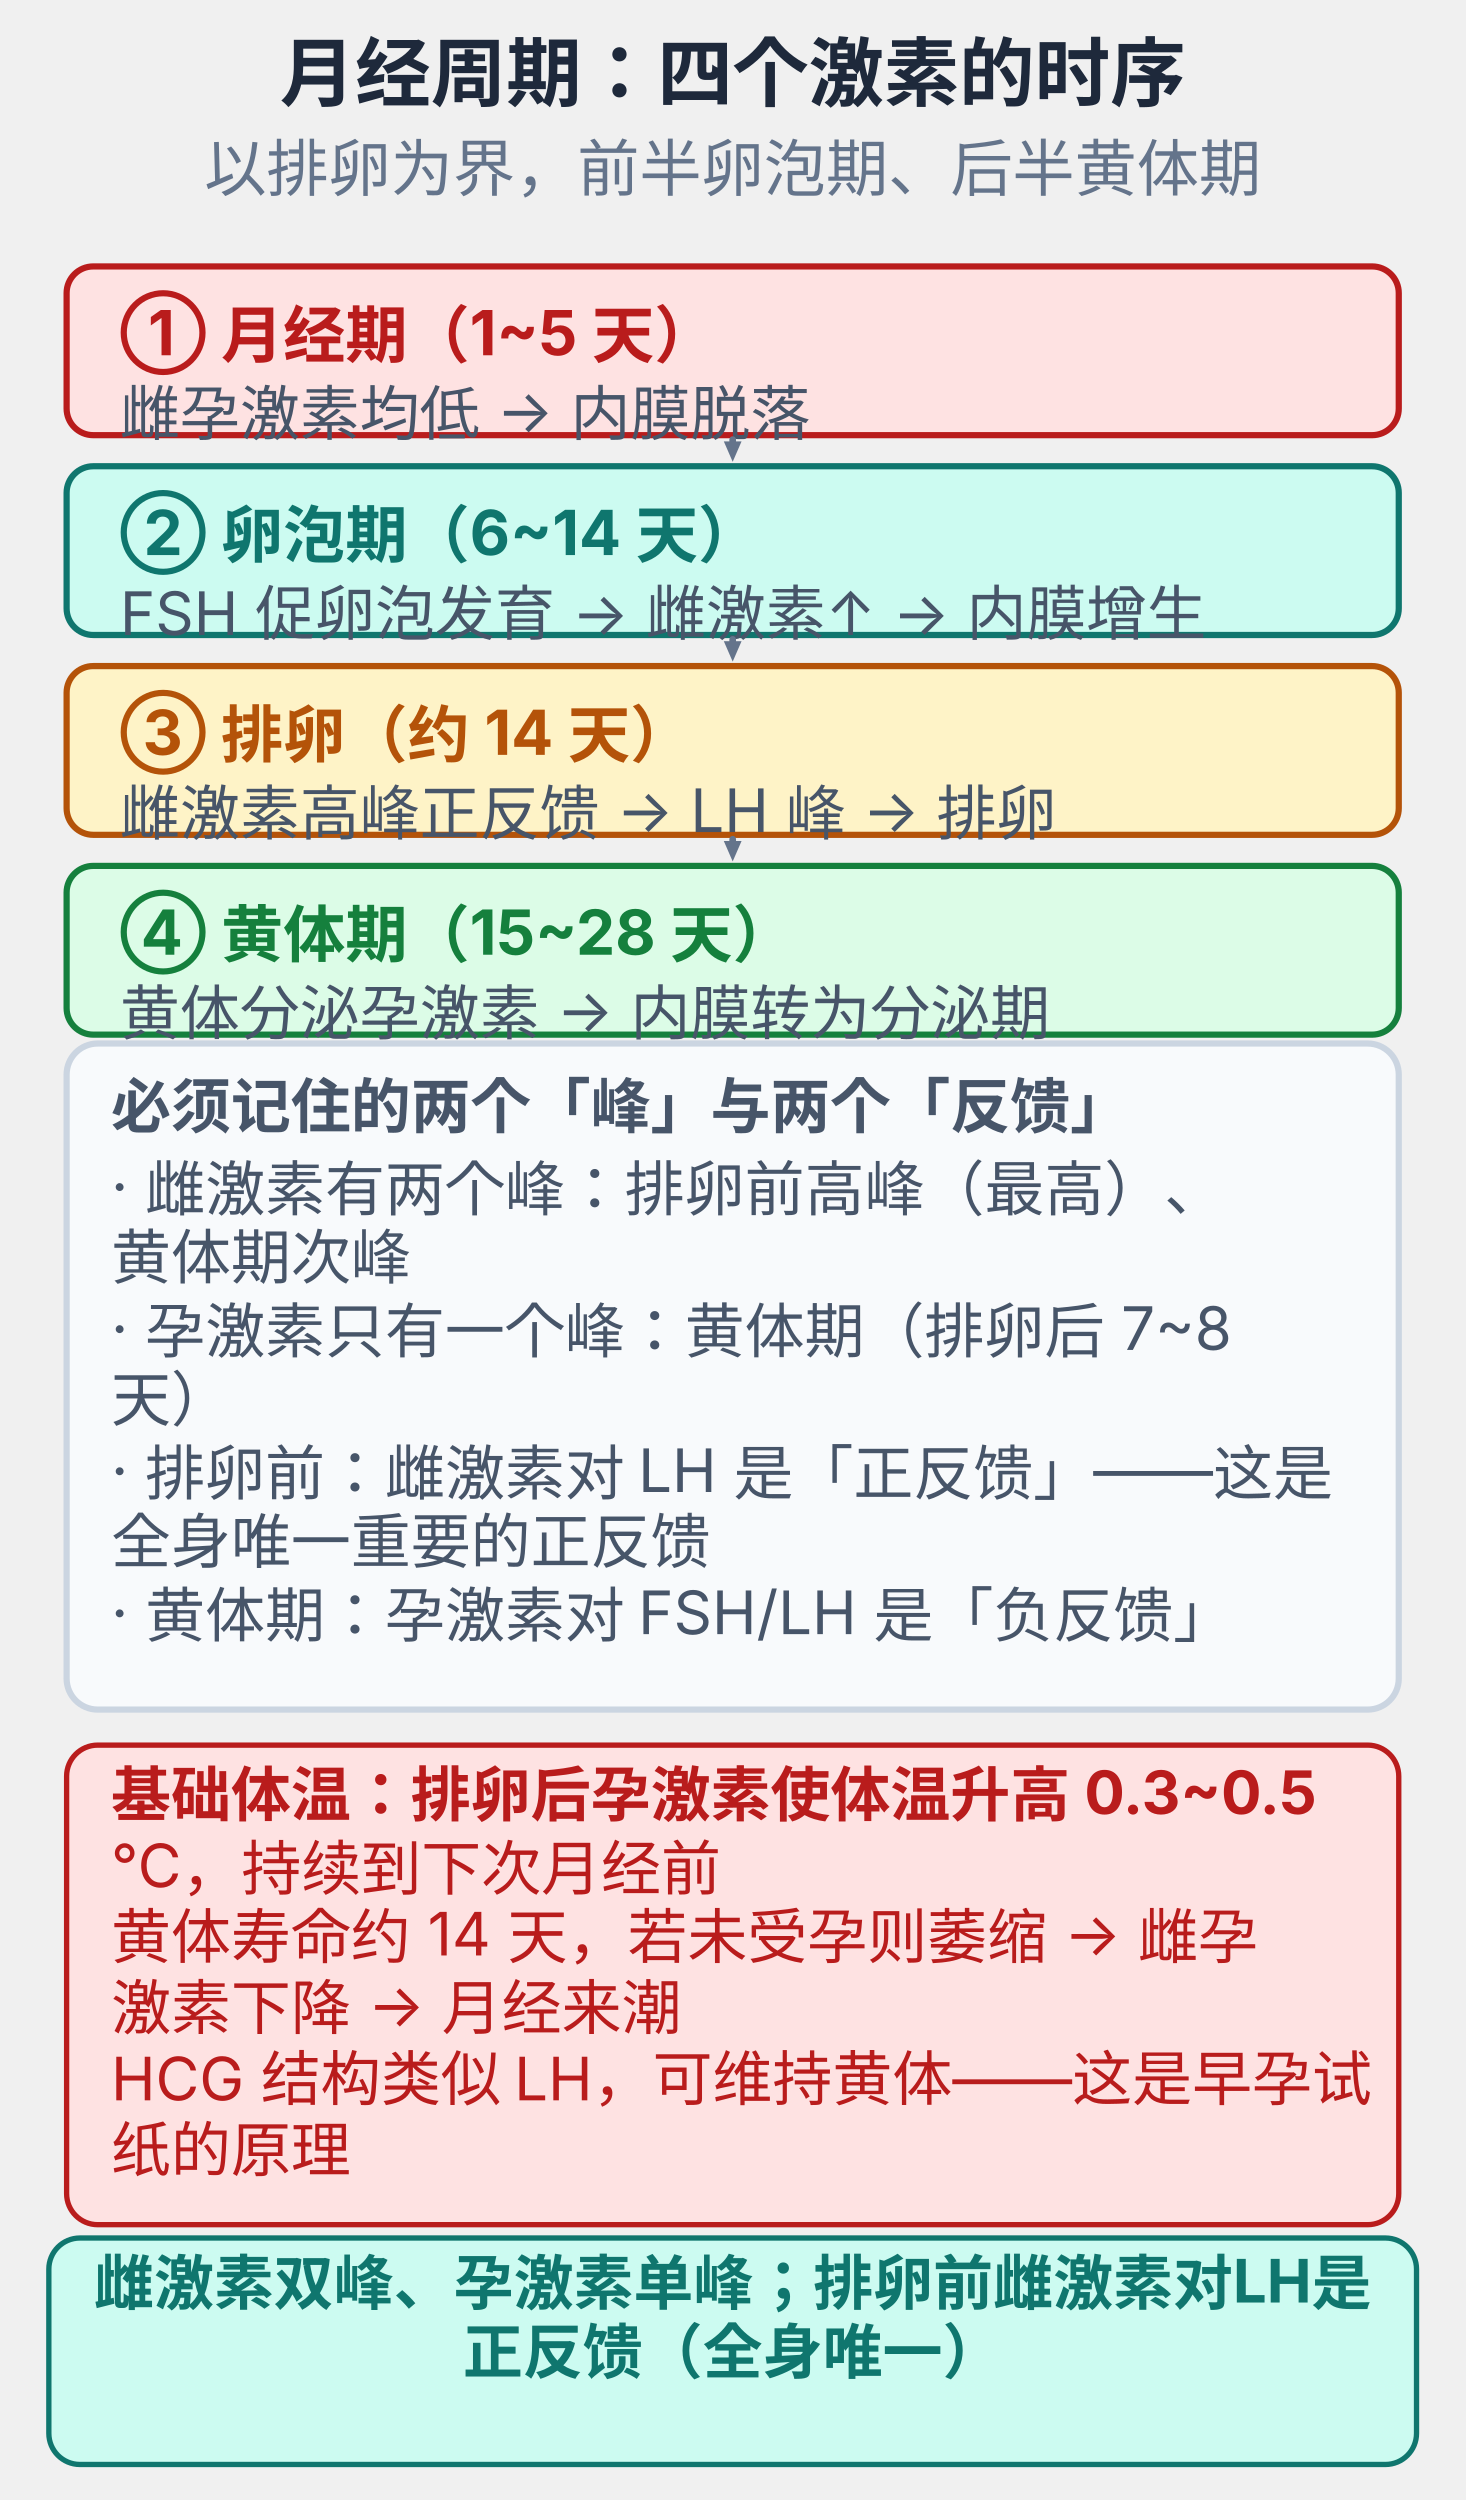
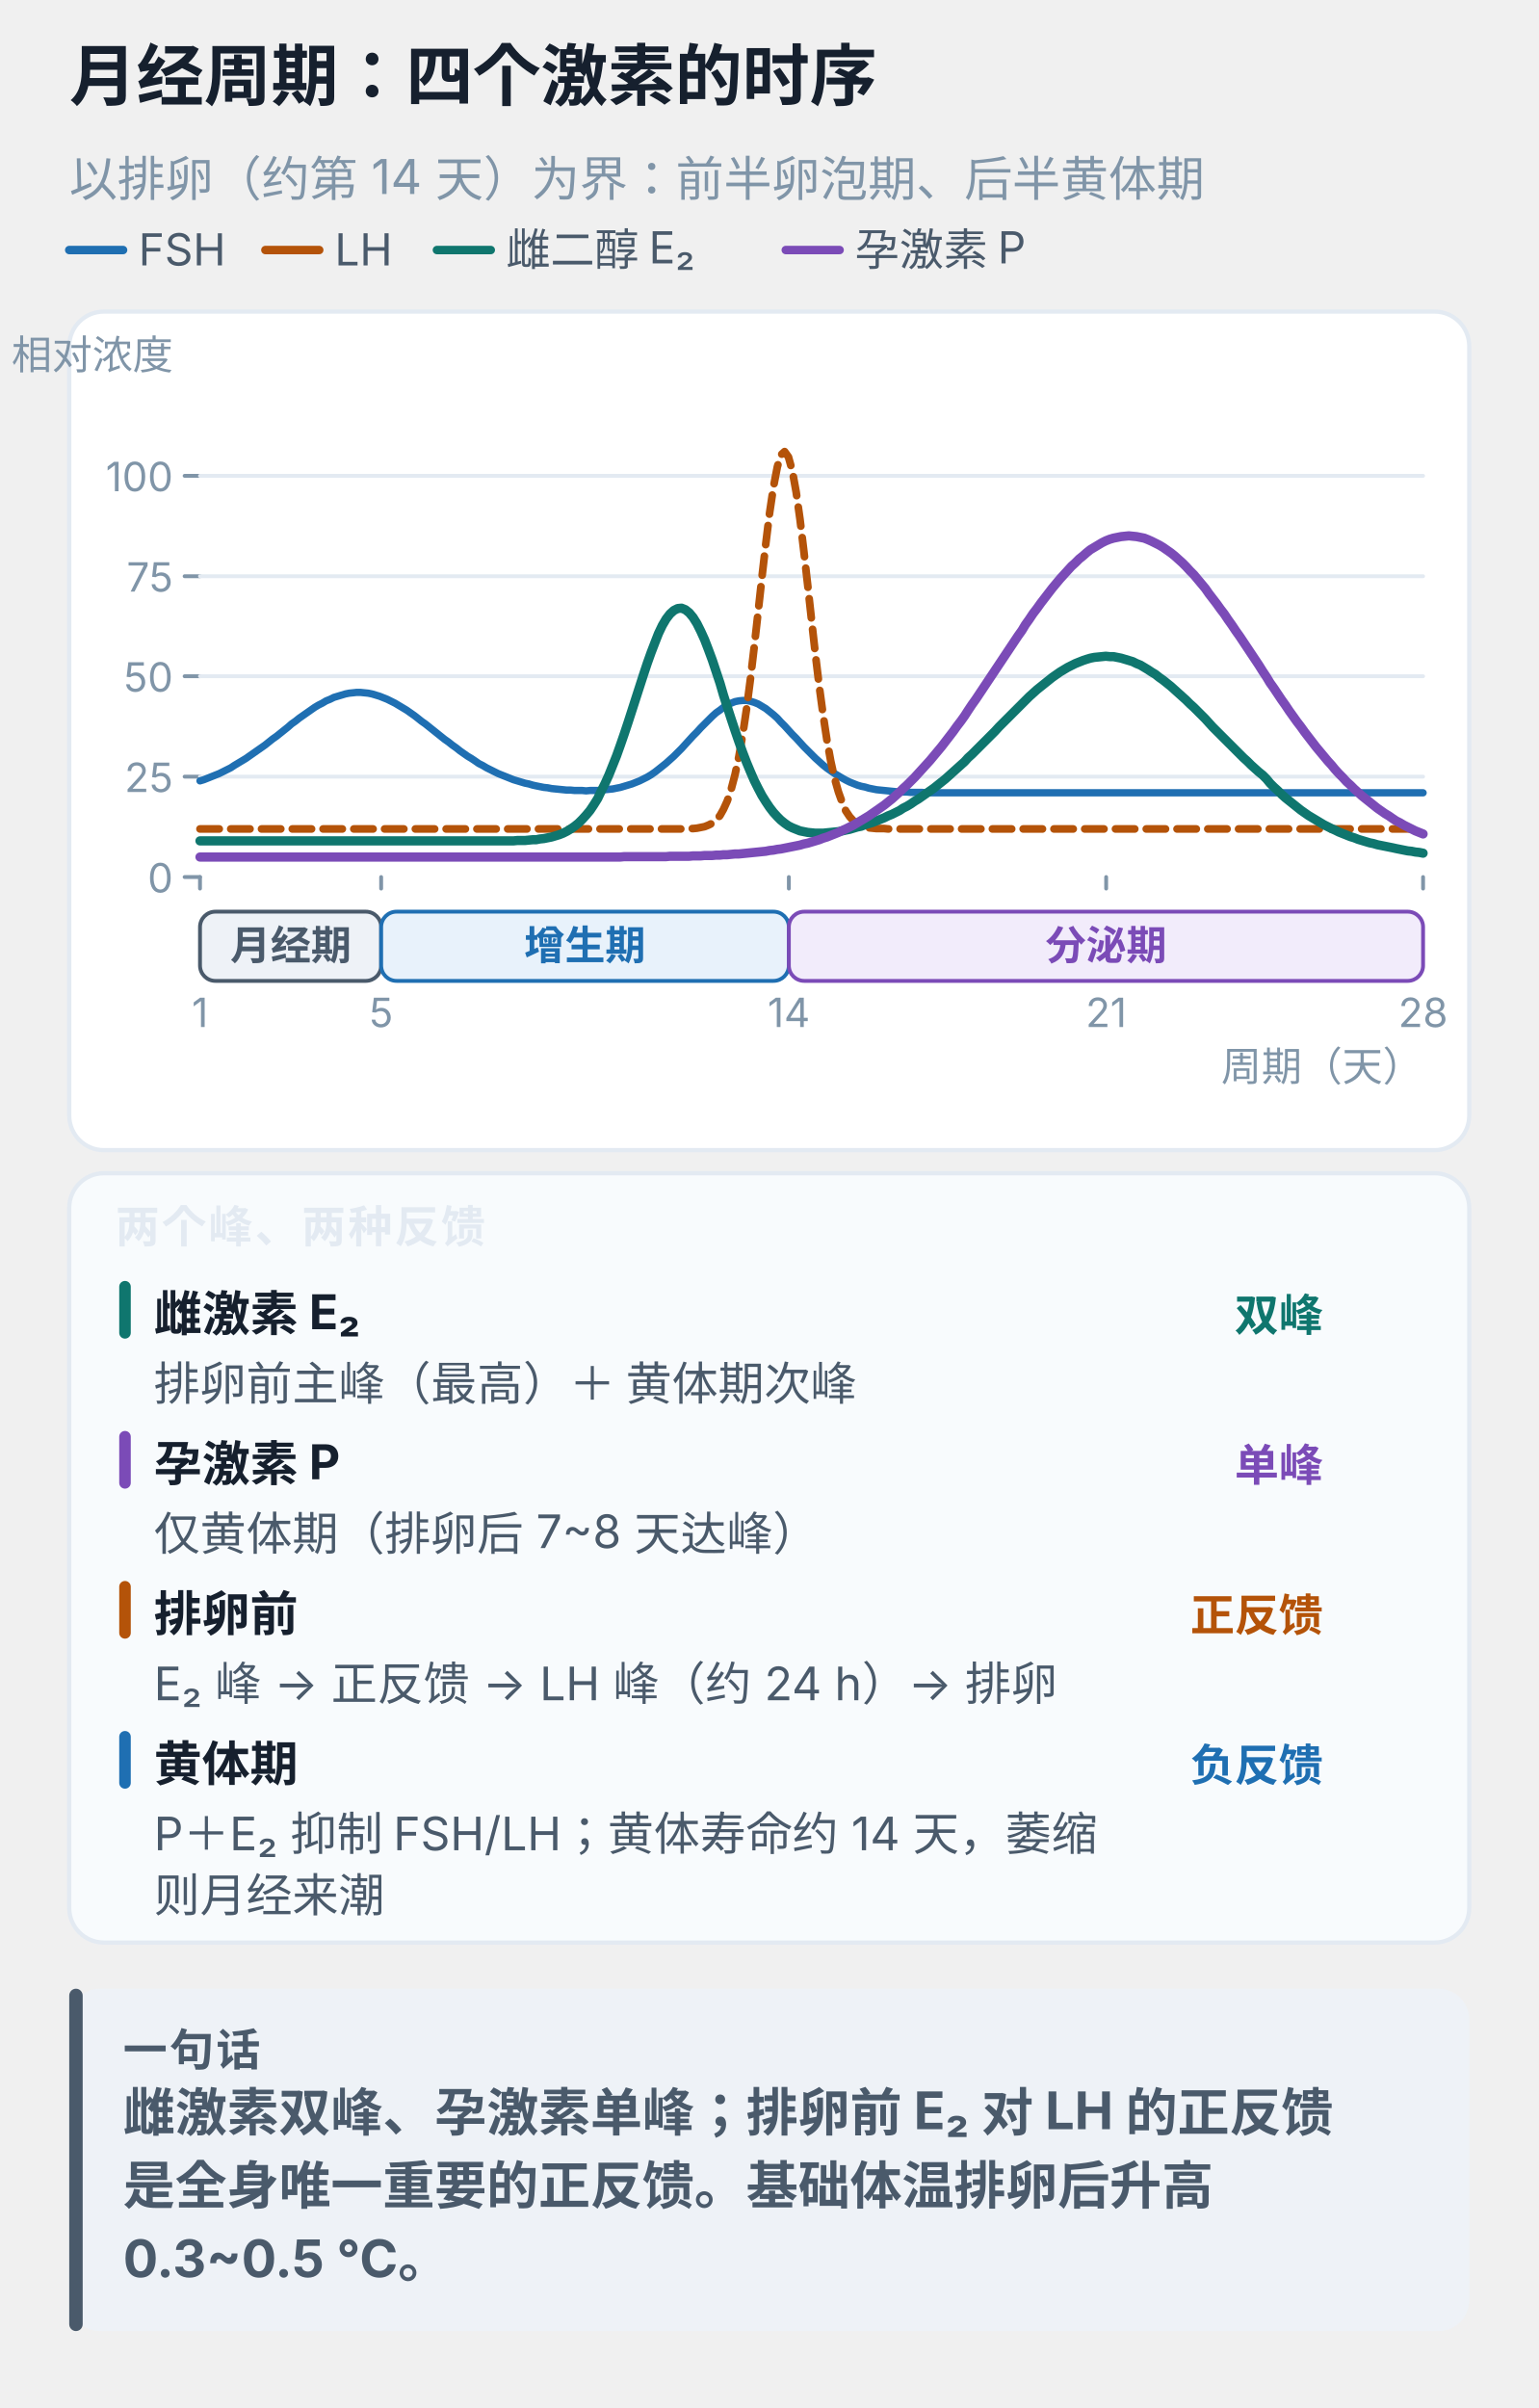
- <svg xmlns="http://www.w3.org/2000/svg" viewBox="0 0 330 563" width="100%" style="max-width:330px;display:block;margin:0 auto;background:#ffffff;border-radius:10px" role="img">
-   <text x="165.0" y="22.6" text-anchor="middle" font-size="17" font-weight="700" fill="#1e293b" font-family="-apple-system,'PingFang SC','Microsoft YaHei',sans-serif">月经周期：四个激素的时序</text>
-   <text x="165.0" y="43.0" text-anchor="middle" font-size="14" font-weight="400" fill="#64748b" font-family="-apple-system,'PingFang SC','Microsoft YaHei',sans-serif">以排卵为界，前半卵泡期、后半黄体期</text>
-   <rect x="15.0" y="60.0" width="300.0" height="38.0" rx="6" fill="#fee2e2" stroke="#b91c1c" stroke-width="1.4" />
-   <text x="27.0" y="80.0" text-anchor="start" font-size="14" font-weight="700" fill="#b91c1c" font-family="-apple-system,'PingFang SC','Microsoft YaHei',sans-serif">① 月经期（1~5 天）</text>
-   <text x="27.0" y="98.0" text-anchor="start" font-size="13.5" font-weight="400" fill="#475569" font-family="-apple-system,'PingFang SC','Microsoft YaHei',sans-serif">雌孕激素均低 → 内膜脱落</text>
-   <line x1="165.0" y1="99.0" x2="165.0" y2="99.5" stroke="#64748b" stroke-width="1.5" stroke-linecap="round" />
-   <polygon points="165.0,104.0 163.0,99.4 167.0,99.4" fill="#64748b" />
-   <rect x="15.0" y="105.0" width="300.0" height="38.0" rx="6" fill="#ccfbf1" stroke="#0f766e" stroke-width="1.4" />
-   <text x="27.0" y="125.0" text-anchor="start" font-size="14" font-weight="700" fill="#0f766e" font-family="-apple-system,'PingFang SC','Microsoft YaHei',sans-serif">② 卵泡期（6~14 天）</text>
-   <text x="27.0" y="143.0" text-anchor="start" font-size="13.5" font-weight="400" fill="#475569" font-family="-apple-system,'PingFang SC','Microsoft YaHei',sans-serif">FSH 促卵泡发育 → 雌激素↑ → 内膜增生</text>
-   <line x1="165.0" y1="144.0" x2="165.0" y2="144.5" stroke="#64748b" stroke-width="1.5" stroke-linecap="round" />
-   <polygon points="165.0,149.0 163.0,144.4 167.0,144.4" fill="#64748b" />
-   <rect x="15.0" y="150.0" width="300.0" height="38.0" rx="6" fill="#fef3c7" stroke="#b45309" stroke-width="1.4" />
-   <text x="27.0" y="170.0" text-anchor="start" font-size="14" font-weight="700" fill="#b45309" font-family="-apple-system,'PingFang SC','Microsoft YaHei',sans-serif">③ 排卵（约 14 天）</text>
-   <text x="27.0" y="188.0" text-anchor="start" font-size="13.5" font-weight="400" fill="#475569" font-family="-apple-system,'PingFang SC','Microsoft YaHei',sans-serif">雌激素高峰正反馈 → LH 峰 → 排卵</text>
-   <line x1="165.0" y1="189.0" x2="165.0" y2="189.5" stroke="#64748b" stroke-width="1.5" stroke-linecap="round" />
-   <polygon points="165.0,194.0 163.0,189.4 167.0,189.4" fill="#64748b" />
-   <rect x="15.0" y="195.0" width="300.0" height="38.0" rx="6" fill="#dcfce7" stroke="#15803d" stroke-width="1.4" />
-   <text x="27.0" y="215.0" text-anchor="start" font-size="14" font-weight="700" fill="#15803d" font-family="-apple-system,'PingFang SC','Microsoft YaHei',sans-serif">④ 黄体期（15~28 天）</text>
-   <text x="27.0" y="233.0" text-anchor="start" font-size="13.5" font-weight="400" fill="#475569" font-family="-apple-system,'PingFang SC','Microsoft YaHei',sans-serif">黄体分泌孕激素 → 内膜转为分泌期</text>
-   <rect x="15.0" y="235.0" width="300.0" height="150.0" rx="7" fill="#f8fafc" stroke="#cbd5e1" stroke-width="1.4" />
-   <text x="25.0" y="254.0" text-anchor="start" font-size="13.5" font-weight="700" fill="#475569" font-family="-apple-system,'PingFang SC','Microsoft YaHei',sans-serif">必须记住的两个「峰」与两个「反馈」</text>
-   <text x="25.0" y="272.0" text-anchor="start" font-size="13.5" font-weight="400" fill="#475569" font-family="-apple-system,'PingFang SC','Microsoft YaHei',sans-serif">· 雌激素有两个峰：排卵前高峰（最高）、</text>
-   <text x="25.0" y="288.0" text-anchor="start" font-size="13.5" font-weight="400" fill="#475569" font-family="-apple-system,'PingFang SC','Microsoft YaHei',sans-serif">黄体期次峰</text>
-   <text x="25.0" y="304.0" text-anchor="start" font-size="13.5" font-weight="400" fill="#475569" font-family="-apple-system,'PingFang SC','Microsoft YaHei',sans-serif">· 孕激素只有一个峰：黄体期（排卵后 7~8 </text>
-   <text x="25.0" y="320.0" text-anchor="start" font-size="13.5" font-weight="400" fill="#475569" font-family="-apple-system,'PingFang SC','Microsoft YaHei',sans-serif">天）</text>
-   <text x="25.0" y="336.0" text-anchor="start" font-size="13.5" font-weight="400" fill="#475569" font-family="-apple-system,'PingFang SC','Microsoft YaHei',sans-serif">· 排卵前：雌激素对 LH 是「正反馈」——这是</text>
-   <text x="25.0" y="352.0" text-anchor="start" font-size="13.5" font-weight="400" fill="#475569" font-family="-apple-system,'PingFang SC','Microsoft YaHei',sans-serif">全身唯一重要的正反馈</text>
-   <text x="25.0" y="368.0" text-anchor="start" font-size="13.5" font-weight="400" fill="#475569" font-family="-apple-system,'PingFang SC','Microsoft YaHei',sans-serif">· 黄体期：孕激素对 FSH/LH 是「负反馈」</text>
-   <rect x="15.0" y="393.0" width="300.0" height="108.0" rx="7" fill="#fee2e2" stroke="#b91c1c" stroke-width="1.2" />
-   <text x="25.0" y="409.0" text-anchor="start" font-size="13.5" font-weight="700" fill="#b91c1c" font-family="-apple-system,'PingFang SC','Microsoft YaHei',sans-serif">基础体温：排卵后孕激素使体温升高 0.3~0.5</text>
-   <text x="25.0" y="425.0" text-anchor="start" font-size="13.5" font-weight="400" fill="#b91c1c" font-family="-apple-system,'PingFang SC','Microsoft YaHei',sans-serif">℃，持续到下次月经前</text>
-   <text x="25.0" y="441.0" text-anchor="start" font-size="13.5" font-weight="400" fill="#b91c1c" font-family="-apple-system,'PingFang SC','Microsoft YaHei',sans-serif">黄体寿命约 14 天，若未受孕则萎缩 → 雌孕</text>
-   <text x="25.0" y="457.0" text-anchor="start" font-size="13.5" font-weight="400" fill="#b91c1c" font-family="-apple-system,'PingFang SC','Microsoft YaHei',sans-serif">激素下降 → 月经来潮</text>
-   <text x="25.0" y="473.0" text-anchor="start" font-size="13.5" font-weight="400" fill="#b91c1c" font-family="-apple-system,'PingFang SC','Microsoft YaHei',sans-serif">HCG 结构类似 LH，可维持黄体——这是早孕试</text>
-   <text x="25.0" y="489.0" text-anchor="start" font-size="13.5" font-weight="400" fill="#b91c1c" font-family="-apple-system,'PingFang SC','Microsoft YaHei',sans-serif">纸的原理</text>
-   <rect x="11.0" y="504.0" width="308.0" height="51.0" rx="7" fill="#ccfbf1" stroke="#0f766e" stroke-width="1.2" />
-   <text x="165.0" y="519.0" text-anchor="middle" font-size="13.5" font-weight="700" fill="#0f766e" font-family="-apple-system,'PingFang SC','Microsoft YaHei',sans-serif">雌激素双峰、孕激素单峰；排卵前雌激素对LH是</text>
-   <text x="165.0" y="534.5" text-anchor="middle" font-size="13.5" font-weight="700" fill="#0f766e" font-family="-apple-system,'PingFang SC','Microsoft YaHei',sans-serif">正反馈（全身唯一）</text>
+ <svg xmlns="http://www.w3.org/2000/svg" viewBox="0 0 400 626" width="100%" style="max-width:400px;display:block;margin:0 auto;background:#ffffff;border-radius:12px" role="img" aria-label="月经周期：四个激素的时序">
+   <text x="18.0" y="26.0" font-size="17.5" font-weight="700" fill="#16202e" font-family="-apple-system,BlinkMacSystemFont,'PingFang SC','Microsoft YaHei',sans-serif">月经周期：四个激素的时序</text>
+   <text x="18.0" y="51.0" font-size="12.5" font-weight="400" fill="#8095a8" font-family="-apple-system,BlinkMacSystemFont,'PingFang SC','Microsoft YaHei',sans-serif">以排卵（约第 14 天）为界：前半卵泡期、后半黄体期</text>
+   <line x1="18.0" y1="65.0" x2="32.0" y2="65.0" stroke="#1f6fb2" stroke-width="2.2" stroke-linecap="round" />
+   <text x="36.0" y="69.0" font-size="11.5" font-weight="400" fill="#4a5a6b" font-family="-apple-system,BlinkMacSystemFont,'PingFang SC','Microsoft YaHei',sans-serif">FSH</text>
+   <line x1="69.0" y1="65.0" x2="83.0" y2="65.0" stroke="#b45309" stroke-width="2.2" stroke-linecap="round" />
+   <text x="87.0" y="69.0" font-size="11.5" font-weight="400" fill="#4a5a6b" font-family="-apple-system,BlinkMacSystemFont,'PingFang SC','Microsoft YaHei',sans-serif">LH</text>
+   <line x1="113.6" y1="65.0" x2="127.6" y2="65.0" stroke="#0f766e" stroke-width="2.2" stroke-linecap="round" />
+   <text x="131.6" y="69.0" font-size="11.5" font-weight="400" fill="#4a5a6b" font-family="-apple-system,BlinkMacSystemFont,'PingFang SC','Microsoft YaHei',sans-serif">雌二醇 E₂</text>
+   <line x1="204.3" y1="65.0" x2="218.3" y2="65.0" stroke="#7b4bb7" stroke-width="2.2" stroke-linecap="round" />
+   <text x="222.3" y="69.0" font-size="11.5" font-weight="400" fill="#4a5a6b" font-family="-apple-system,BlinkMacSystemFont,'PingFang SC','Microsoft YaHei',sans-serif">孕激素 P</text>
+   <rect x="18.0" y="81.0" width="364.0" height="218.0" rx="9" fill="#ffffff" stroke="#e3eaf2" stroke-width="1.1" />
+   <line x1="48.0" y1="123.7" x2="52.0" y2="123.7" stroke="#8095a8" stroke-width="1" stroke-linecap="round" />
+   <text x="45.0" y="127.7" text-anchor="end" font-size="10.5" font-weight="400" fill="#8095a8" font-family="-apple-system,BlinkMacSystemFont,'PingFang SC','Microsoft YaHei',sans-serif">100</text>
+   <line x1="52.0" y1="123.7" x2="370.0" y2="123.7" stroke="#e3eaf2" stroke-width="1" stroke-linecap="round" />
+   <line x1="48.0" y1="149.8" x2="52.0" y2="149.8" stroke="#8095a8" stroke-width="1" stroke-linecap="round" />
+   <text x="45.0" y="153.8" text-anchor="end" font-size="10.5" font-weight="400" fill="#8095a8" font-family="-apple-system,BlinkMacSystemFont,'PingFang SC','Microsoft YaHei',sans-serif">75</text>
+   <line x1="52.0" y1="149.8" x2="370.0" y2="149.8" stroke="#e3eaf2" stroke-width="1" stroke-linecap="round" />
+   <line x1="48.0" y1="175.8" x2="52.0" y2="175.8" stroke="#8095a8" stroke-width="1" stroke-linecap="round" />
+   <text x="45.0" y="179.8" text-anchor="end" font-size="10.5" font-weight="400" fill="#8095a8" font-family="-apple-system,BlinkMacSystemFont,'PingFang SC','Microsoft YaHei',sans-serif">50</text>
+   <line x1="52.0" y1="175.8" x2="370.0" y2="175.8" stroke="#e3eaf2" stroke-width="1" stroke-linecap="round" />
+   <line x1="48.0" y1="201.9" x2="52.0" y2="201.9" stroke="#8095a8" stroke-width="1" stroke-linecap="round" />
+   <text x="45.0" y="205.9" text-anchor="end" font-size="10.5" font-weight="400" fill="#8095a8" font-family="-apple-system,BlinkMacSystemFont,'PingFang SC','Microsoft YaHei',sans-serif">25</text>
+   <line x1="52.0" y1="201.9" x2="370.0" y2="201.9" stroke="#e3eaf2" stroke-width="1" stroke-linecap="round" />
+   <line x1="48.0" y1="228.0" x2="52.0" y2="228.0" stroke="#8095a8" stroke-width="1" stroke-linecap="round" />
+   <text x="45.0" y="232.0" text-anchor="end" font-size="10.5" font-weight="400" fill="#8095a8" font-family="-apple-system,BlinkMacSystemFont,'PingFang SC','Microsoft YaHei',sans-serif">0</text>
+   <text x="45.0" y="96.0" text-anchor="end" font-size="10.5" font-weight="400" fill="#8095a8" font-family="-apple-system,BlinkMacSystemFont,'PingFang SC','Microsoft YaHei',sans-serif">相对浓度</text>
+   <line x1="52.0" y1="228.0" x2="52.0" y2="231.0" stroke="#8095a8" stroke-width="1" stroke-linecap="round" />
+   <text x="52.0" y="267.0" text-anchor="middle" font-size="10.5" font-weight="400" fill="#8095a8" font-family="-apple-system,BlinkMacSystemFont,'PingFang SC','Microsoft YaHei',sans-serif">1</text>
+   <line x1="99.1" y1="228.0" x2="99.1" y2="231.0" stroke="#8095a8" stroke-width="1" stroke-linecap="round" />
+   <text x="99.1" y="267.0" text-anchor="middle" font-size="10.5" font-weight="400" fill="#8095a8" font-family="-apple-system,BlinkMacSystemFont,'PingFang SC','Microsoft YaHei',sans-serif">5</text>
+   <line x1="205.1" y1="228.0" x2="205.1" y2="231.0" stroke="#8095a8" stroke-width="1" stroke-linecap="round" />
+   <text x="205.1" y="267.0" text-anchor="middle" font-size="10.5" font-weight="400" fill="#8095a8" font-family="-apple-system,BlinkMacSystemFont,'PingFang SC','Microsoft YaHei',sans-serif">14</text>
+   <line x1="287.6" y1="228.0" x2="287.6" y2="231.0" stroke="#8095a8" stroke-width="1" stroke-linecap="round" />
+   <text x="287.6" y="267.0" text-anchor="middle" font-size="10.5" font-weight="400" fill="#8095a8" font-family="-apple-system,BlinkMacSystemFont,'PingFang SC','Microsoft YaHei',sans-serif">21</text>
+   <line x1="370.0" y1="228.0" x2="370.0" y2="231.0" stroke="#8095a8" stroke-width="1" stroke-linecap="round" />
+   <text x="370.0" y="267.0" text-anchor="middle" font-size="10.5" font-weight="400" fill="#8095a8" font-family="-apple-system,BlinkMacSystemFont,'PingFang SC','Microsoft YaHei',sans-serif">28</text>
+   <text x="370.0" y="281.0" text-anchor="end" font-size="10.5" font-weight="400" fill="#8095a8" font-family="-apple-system,BlinkMacSystemFont,'PingFang SC','Microsoft YaHei',sans-serif">周期（天）</text>
+   <polyline points="52.0,203.0 53.0,202.7 54.0,202.3 55.0,201.9 56.0,201.5 57.0,201.1 58.0,200.6 59.0,200.1 60.0,199.6 60.9,199.0 61.9,198.4 62.9,197.8 63.9,197.2 64.9,196.5 65.9,195.8 66.9,195.1 67.9,194.4 68.9,193.7 69.9,192.9 70.9,192.1 71.9,191.4 72.9,190.6 73.9,189.8 74.9,189.0 75.8,188.2 76.8,187.5 77.8,186.7 78.8,186.0 79.8,185.3 80.8,184.6 81.8,183.9 82.8,183.3 83.8,182.8 84.8,182.2 85.8,181.8 86.8,181.3 87.8,181.0 88.8,180.7 89.8,180.4 90.8,180.2 91.8,180.1 92.7,180.0 93.7,180.0 94.7,180.1 95.7,180.2 96.7,180.4 97.7,180.7 98.7,181.0 99.7,181.4 100.7,181.8 101.7,182.3 102.7,182.8 103.7,183.4 104.7,184.0 105.7,184.6 106.7,185.3 107.7,186.0 108.6,186.7 109.6,187.5 110.6,188.2 111.6,189.0 112.6,189.8 113.6,190.6 114.6,191.4 115.6,192.2 116.6,192.9 117.6,193.7 118.6,194.4 119.6,195.2 120.6,195.9 121.6,196.6 122.6,197.2 123.5,197.8 124.5,198.5 125.5,199.0 126.5,199.6 127.5,200.1 128.5,200.6 129.5,201.1 130.5,201.5 131.5,201.9 132.5,202.3 133.5,202.7 134.5,203.0 135.5,203.3 136.5,203.6 137.5,203.8 138.5,204.1 139.4,204.3 140.4,204.5 141.4,204.7 142.4,204.8 143.4,205.0 144.4,205.1 145.4,205.2 146.4,205.3 147.4,205.4 148.4,205.4 149.4,205.5 150.4,205.5 151.4,205.5 152.4,205.6 153.4,205.5 154.4,205.5 155.4,205.5 156.3,205.4 157.3,205.3 158.3,205.2 159.3,205.1 160.3,204.9 161.3,204.7 162.3,204.4 163.3,204.1 164.3,203.8 165.3,203.4 166.3,203.0 167.3,202.5 168.3,202.0 169.3,201.4 170.3,200.7 171.2,200.0 172.2,199.2 173.2,198.4 174.2,197.5 175.2,196.6 176.2,195.6 177.2,194.6 178.2,193.5 179.2,192.4 180.2,191.3 181.2,190.3 182.2,189.2 183.2,188.2 184.2,187.2 185.2,186.2 186.2,185.3 187.2,184.6 188.1,183.9 189.1,183.3 190.1,182.8 191.1,182.4 192.1,182.2 193.1,182.1 194.1,182.1 195.1,182.3 196.1,182.6 197.1,183.0 198.1,183.6 199.1,184.2 200.1,185.0 201.1,185.8 202.1,186.7 203.0,187.7 204.0,188.7 205.0,189.8 206.0,190.9 207.0,191.9 208.0,193.0 209.0,194.1 210.0,195.1 211.0,196.1 212.0,197.1 213.0,198.0 214.0,198.9 215.0,199.7 216.0,200.4 217.0,201.1 218.0,201.7 219.0,202.3 219.9,202.8 220.9,203.3 221.9,203.7 222.9,204.1 223.9,204.4 224.9,204.6 225.9,204.9 226.9,205.1 227.9,205.3 228.9,205.4 229.9,205.5 230.9,205.6 231.9,205.7 232.9,205.8 233.9,205.9 234.8,205.9 235.8,205.9 236.8,206.0 237.8,206.0 238.8,206.0 239.8,206.0 240.8,206.1 241.8,206.1 242.8,206.1 243.8,206.1 244.8,206.1 245.8,206.1 246.8,206.1 247.8,206.1 248.8,206.1 249.8,206.1 250.8,206.1 251.7,206.1 252.7,206.1 253.7,206.1 254.7,206.1 255.7,206.1 256.7,206.1 257.7,206.1 258.7,206.1 259.7,206.1 260.7,206.1 261.7,206.1 262.7,206.1 263.7,206.1 264.7,206.1 265.7,206.1 266.6,206.1 267.6,206.1 268.6,206.1 269.6,206.1 270.6,206.1 271.6,206.1 272.6,206.1 273.6,206.1 274.6,206.1 275.6,206.1 276.6,206.1 277.6,206.1 278.6,206.1 279.6,206.1 280.6,206.1 281.6,206.1 282.5,206.1 283.5,206.1 284.5,206.1 285.5,206.1 286.5,206.1 287.5,206.1 288.5,206.1 289.5,206.1 290.5,206.1 291.5,206.1 292.5,206.1 293.5,206.1 294.5,206.1 295.5,206.1 296.5,206.1 297.5,206.1 298.5,206.1 299.4,206.1 300.4,206.1 301.4,206.1 302.4,206.1 303.4,206.1 304.4,206.1 305.4,206.1 306.4,206.1 307.4,206.1 308.4,206.1 309.4,206.1 310.4,206.1 311.4,206.1 312.4,206.1 313.4,206.1 314.3,206.1 315.3,206.1 316.3,206.1 317.3,206.1 318.3,206.1 319.3,206.1 320.3,206.1 321.3,206.1 322.3,206.1 323.3,206.1 324.3,206.1 325.3,206.1 326.3,206.1 327.3,206.1 328.3,206.1 329.3,206.1 330.2,206.1 331.2,206.1 332.2,206.1 333.2,206.1 334.2,206.1 335.2,206.1 336.2,206.1 337.2,206.1 338.2,206.1 339.2,206.1 340.2,206.1 341.2,206.1 342.2,206.1 343.2,206.1 344.2,206.1 345.2,206.1 346.2,206.1 347.1,206.1 348.1,206.1 349.1,206.1 350.1,206.1 351.1,206.1 352.1,206.1 353.1,206.1 354.1,206.1 355.1,206.1 356.1,206.1 357.1,206.1 358.1,206.1 359.1,206.1 360.1,206.1 361.1,206.1 362.1,206.1 363.0,206.1 364.0,206.1 365.0,206.1 366.0,206.1 367.0,206.1 368.0,206.1 369.0,206.1 370.0,206.1" fill="none" stroke="#1f6fb2" stroke-width="1.9" stroke-linejoin="round" stroke-linecap="round" />
+   <polyline points="52.0,215.5 53.0,215.5 54.0,215.5 55.0,215.5 56.0,215.5 57.0,215.5 58.0,215.5 59.0,215.5 60.0,215.5 60.9,215.5 61.9,215.5 62.9,215.5 63.9,215.5 64.9,215.5 65.9,215.5 66.9,215.5 67.9,215.5 68.9,215.5 69.9,215.5 70.9,215.5 71.9,215.5 72.9,215.5 73.9,215.5 74.9,215.5 75.8,215.5 76.8,215.5 77.8,215.5 78.8,215.5 79.8,215.5 80.8,215.5 81.8,215.5 82.8,215.5 83.8,215.5 84.8,215.5 85.8,215.5 86.8,215.5 87.8,215.5 88.8,215.5 89.8,215.5 90.8,215.5 91.8,215.5 92.7,215.5 93.7,215.5 94.7,215.5 95.7,215.5 96.7,215.5 97.7,215.5 98.7,215.5 99.7,215.5 100.7,215.5 101.7,215.5 102.7,215.5 103.7,215.5 104.7,215.5 105.7,215.5 106.7,215.5 107.7,215.5 108.6,215.5 109.6,215.5 110.6,215.5 111.6,215.5 112.6,215.5 113.6,215.5 114.6,215.5 115.6,215.5 116.6,215.5 117.6,215.5 118.6,215.5 119.6,215.5 120.6,215.5 121.6,215.5 122.6,215.5 123.5,215.5 124.5,215.5 125.5,215.5 126.5,215.5 127.5,215.5 128.5,215.5 129.5,215.5 130.5,215.5 131.5,215.5 132.5,215.5 133.5,215.5 134.5,215.5 135.5,215.5 136.5,215.5 137.5,215.5 138.5,215.5 139.4,215.5 140.4,215.5 141.4,215.5 142.4,215.5 143.4,215.5 144.4,215.5 145.4,215.5 146.4,215.5 147.4,215.5 148.4,215.5 149.4,215.5 150.4,215.5 151.4,215.5 152.4,215.5 153.4,215.5 154.4,215.5 155.4,215.5 156.3,215.5 157.3,215.5 158.3,215.5 159.3,215.5 160.3,215.5 161.3,215.5 162.3,215.5 163.3,215.5 164.3,215.5 165.3,215.5 166.3,215.5 167.3,215.5 168.3,215.5 169.3,215.5 170.3,215.5 171.2,215.5 172.2,215.5 173.2,215.5 174.2,215.5 175.2,215.5 176.2,215.5 177.2,215.5 178.2,215.4 179.2,215.4 180.2,215.4 181.2,215.3 182.2,215.1 183.2,214.9 184.2,214.5 185.2,214.0 186.2,213.2 187.2,212.0 188.1,210.4 189.1,208.2 190.1,205.2 191.1,201.4 192.1,196.7 193.1,191.0 194.1,184.3 195.1,176.6 196.1,168.1 197.1,159.2 198.1,150.1 199.1,141.4 200.1,133.3 201.1,126.6 202.1,121.4 203.0,118.3 204.0,117.4 205.0,118.8 206.0,122.4 207.0,127.9 208.0,135.0 209.0,143.3 210.0,152.1 211.0,161.2 212.0,170.1 213.0,178.4 214.0,185.8 215.0,192.4 216.0,197.9 217.0,202.4 218.0,205.9 219.0,208.7 219.9,210.8 220.9,212.3 221.9,213.4 222.9,214.1 223.9,214.6 224.9,214.9 225.9,215.2 226.9,215.3 227.9,215.4 228.9,215.4 229.9,215.4 230.9,215.5 231.9,215.5 232.9,215.5 233.9,215.5 234.8,215.5 235.8,215.5 236.8,215.5 237.8,215.5 238.8,215.5 239.8,215.5 240.8,215.5 241.8,215.5 242.8,215.5 243.8,215.5 244.8,215.5 245.8,215.5 246.8,215.5 247.8,215.5 248.8,215.5 249.8,215.5 250.8,215.5 251.7,215.5 252.7,215.5 253.7,215.5 254.7,215.5 255.7,215.5 256.7,215.5 257.7,215.5 258.7,215.5 259.7,215.5 260.7,215.5 261.7,215.5 262.7,215.5 263.7,215.5 264.7,215.5 265.7,215.5 266.6,215.5 267.6,215.5 268.6,215.5 269.6,215.5 270.6,215.5 271.6,215.5 272.6,215.5 273.6,215.5 274.6,215.5 275.6,215.5 276.6,215.5 277.6,215.5 278.6,215.5 279.6,215.5 280.6,215.5 281.6,215.5 282.5,215.5 283.5,215.5 284.5,215.5 285.5,215.5 286.5,215.5 287.5,215.5 288.5,215.5 289.5,215.5 290.5,215.5 291.5,215.5 292.5,215.5 293.5,215.5 294.5,215.5 295.5,215.5 296.5,215.5 297.5,215.5 298.5,215.5 299.4,215.5 300.4,215.5 301.4,215.5 302.4,215.5 303.4,215.5 304.4,215.5 305.4,215.5 306.4,215.5 307.4,215.5 308.4,215.5 309.4,215.5 310.4,215.5 311.4,215.5 312.4,215.5 313.4,215.5 314.3,215.5 315.3,215.5 316.3,215.5 317.3,215.5 318.3,215.5 319.3,215.5 320.3,215.5 321.3,215.5 322.3,215.5 323.3,215.5 324.3,215.5 325.3,215.5 326.3,215.5 327.3,215.5 328.3,215.5 329.3,215.5 330.2,215.5 331.2,215.5 332.2,215.5 333.2,215.5 334.2,215.5 335.2,215.5 336.2,215.5 337.2,215.5 338.2,215.5 339.2,215.5 340.2,215.5 341.2,215.5 342.2,215.5 343.2,215.5 344.2,215.5 345.2,215.5 346.2,215.5 347.1,215.5 348.1,215.5 349.1,215.5 350.1,215.5 351.1,215.5 352.1,215.5 353.1,215.5 354.1,215.5 355.1,215.5 356.1,215.5 357.1,215.5 358.1,215.5 359.1,215.5 360.1,215.5 361.1,215.5 362.1,215.5 363.0,215.5 364.0,215.5 365.0,215.5 366.0,215.5 367.0,215.5 368.0,215.5 369.0,215.5 370.0,215.5" fill="none" stroke="#b45309" stroke-width="2.0" stroke-linejoin="round" stroke-linecap="round" stroke-dasharray="5 3" />
+   <polyline points="52.0,218.6 53.0,218.6 54.0,218.6 55.0,218.6 56.0,218.6 57.0,218.6 58.0,218.6 59.0,218.6 60.0,218.6 60.9,218.6 61.9,218.6 62.9,218.6 63.9,218.6 64.9,218.6 65.9,218.6 66.9,218.6 67.9,218.6 68.9,218.6 69.9,218.6 70.9,218.6 71.9,218.6 72.9,218.6 73.9,218.6 74.9,218.6 75.8,218.6 76.8,218.6 77.8,218.6 78.8,218.6 79.8,218.6 80.8,218.6 81.8,218.6 82.8,218.6 83.8,218.6 84.8,218.6 85.8,218.6 86.8,218.6 87.8,218.6 88.8,218.6 89.8,218.6 90.8,218.6 91.8,218.6 92.7,218.6 93.7,218.6 94.7,218.6 95.7,218.6 96.7,218.6 97.7,218.6 98.7,218.6 99.7,218.6 100.7,218.6 101.7,218.6 102.7,218.6 103.7,218.6 104.7,218.6 105.7,218.6 106.7,218.6 107.7,218.6 108.6,218.6 109.6,218.6 110.6,218.6 111.6,218.6 112.6,218.6 113.6,218.6 114.6,218.6 115.6,218.6 116.6,218.6 117.6,218.6 118.6,218.6 119.6,218.6 120.6,218.6 121.6,218.6 122.6,218.6 123.5,218.6 124.5,218.6 125.5,218.6 126.5,218.6 127.5,218.6 128.5,218.6 129.5,218.6 130.5,218.6 131.5,218.6 132.5,218.6 133.5,218.6 134.5,218.5 135.5,218.5 136.5,218.5 137.5,218.4 138.5,218.3 139.4,218.3 140.4,218.1 141.4,218.0 142.4,217.8 143.4,217.6 144.4,217.3 145.4,217.0 146.4,216.6 147.4,216.1 148.4,215.5 149.4,214.8 150.4,214.0 151.4,213.0 152.4,211.9 153.4,210.7 154.4,209.2 155.4,207.6 156.3,205.7 157.3,203.7 158.3,201.5 159.3,199.0 160.3,196.5 161.3,193.7 162.3,190.8 163.3,187.8 164.3,184.7 165.3,181.6 166.3,178.5 167.3,175.4 168.3,172.4 169.3,169.6 170.3,167.0 171.2,164.7 172.2,162.6 173.2,160.9 174.2,159.6 175.2,158.7 176.2,158.2 177.2,158.1 178.2,158.5 179.2,159.3 180.2,160.5 181.2,162.1 182.2,164.1 183.2,166.3 184.2,168.9 185.2,171.6 186.2,174.6 187.2,177.6 188.1,180.7 189.1,183.8 190.1,186.9 191.1,189.9 192.1,192.8 193.1,195.6 194.1,198.2 195.1,200.6 196.1,202.9 197.1,204.9 198.1,206.8 199.1,208.4 200.1,209.9 201.1,211.2 202.1,212.3 203.0,213.2 204.0,214.0 205.0,214.7 206.0,215.2 207.0,215.6 208.0,216.0 209.0,216.2 210.0,216.4 211.0,216.5 212.0,216.6 213.0,216.6 214.0,216.6 215.0,216.5 216.0,216.4 217.0,216.3 218.0,216.2 219.0,216.0 219.9,215.8 220.9,215.6 221.9,215.3 222.9,215.0 223.9,214.8 224.9,214.4 225.9,214.1 226.9,213.8 227.9,213.4 228.9,213.0 229.9,212.6 230.9,212.1 231.9,211.7 232.9,211.2 233.9,210.7 234.8,210.1 235.8,209.6 236.8,209.0 237.8,208.3 238.8,207.7 239.8,207.0 240.8,206.3 241.8,205.6 242.8,204.9 243.8,204.1 244.8,203.3 245.8,202.5 246.8,201.6 247.8,200.7 248.8,199.8 249.8,198.9 250.8,198.0 251.7,197.0 252.7,196.1 253.7,195.1 254.7,194.1 255.7,193.1 256.7,192.1 257.7,191.1 258.7,190.1 259.7,189.0 260.7,188.0 261.7,187.0 262.7,186.0 263.7,185.0 264.7,184.0 265.7,183.0 266.6,182.1 267.6,181.1 268.6,180.2 269.6,179.3 270.6,178.5 271.6,177.7 272.6,176.9 273.6,176.1 274.6,175.4 275.6,174.7 276.6,174.1 277.6,173.5 278.6,173.0 279.6,172.5 280.6,172.1 281.6,171.7 282.5,171.4 283.5,171.1 284.5,170.9 285.5,170.8 286.5,170.7 287.5,170.6 288.5,170.7 289.5,170.7 290.5,170.9 291.5,171.1 292.5,171.4 293.5,171.7 294.5,172.0 295.5,172.5 296.5,172.9 297.5,173.5 298.5,174.1 299.4,174.7 300.4,175.3 301.4,176.1 302.4,176.8 303.4,177.6 304.4,178.4 305.4,179.3 306.4,180.2 307.4,181.1 308.4,182.0 309.4,183.0 310.4,183.9 311.4,184.9 312.4,185.9 313.4,186.9 314.3,187.9 315.3,189.0 316.3,190.0 317.3,191.0 318.3,192.0 319.3,193.0 320.3,194.0 321.3,195.0 322.3,196.0 323.3,197.0 324.3,197.9 325.3,198.9 326.3,199.8 327.3,200.7 328.3,201.5 329.3,202.5 330.2,203.6 331.2,204.6 332.2,205.5 333.2,206.5 334.2,207.4 335.2,208.2 336.2,209.0 337.2,209.8 338.2,210.6 339.2,211.3 340.2,212.0 341.2,212.6 342.2,213.2 343.2,213.8 344.2,214.4 345.2,214.9 346.2,215.4 347.1,215.8 348.1,216.3 349.1,216.7 350.1,217.1 351.1,217.5 352.1,217.8 353.1,218.2 354.1,218.5 355.1,218.8 356.1,219.1 357.1,219.3 358.1,219.6 359.1,219.8 360.1,220.0 361.1,220.2 362.1,220.4 363.0,220.6 364.0,220.8 365.0,221.0 366.0,221.2 367.0,221.3 368.0,221.5 369.0,221.6 370.0,221.8" fill="none" stroke="#0f766e" stroke-width="2.4" stroke-linejoin="round" stroke-linecap="round" />
+   <polyline points="52.0,222.8 53.0,222.8 54.0,222.8 55.0,222.8 56.0,222.8 57.0,222.8 58.0,222.8 59.0,222.8 60.0,222.8 60.9,222.8 61.9,222.8 62.9,222.8 63.9,222.8 64.9,222.8 65.9,222.8 66.9,222.8 67.9,222.8 68.9,222.8 69.9,222.8 70.9,222.8 71.9,222.8 72.9,222.8 73.9,222.8 74.9,222.8 75.8,222.8 76.8,222.8 77.8,222.8 78.8,222.8 79.8,222.8 80.8,222.8 81.8,222.8 82.8,222.8 83.8,222.8 84.8,222.8 85.8,222.8 86.8,222.8 87.8,222.8 88.8,222.8 89.8,222.8 90.8,222.8 91.8,222.8 92.7,222.8 93.7,222.8 94.7,222.8 95.7,222.8 96.7,222.8 97.7,222.8 98.7,222.8 99.7,222.8 100.7,222.8 101.7,222.8 102.7,222.8 103.7,222.8 104.7,222.8 105.7,222.8 106.7,222.8 107.7,222.8 108.6,222.8 109.6,222.8 110.6,222.8 111.6,222.8 112.6,222.8 113.6,222.8 114.6,222.8 115.6,222.8 116.6,222.8 117.6,222.8 118.6,222.8 119.6,222.8 120.6,222.8 121.6,222.8 122.6,222.8 123.5,222.8 124.5,222.8 125.5,222.8 126.5,222.8 127.5,222.8 128.5,222.8 129.5,222.8 130.5,222.8 131.5,222.8 132.5,222.8 133.5,222.8 134.5,222.8 135.5,222.8 136.5,222.8 137.5,222.8 138.5,222.8 139.4,222.8 140.4,222.8 141.4,222.8 142.4,222.8 143.4,222.8 144.4,222.8 145.4,222.8 146.4,222.8 147.4,222.8 148.4,222.8 149.4,222.8 150.4,222.8 151.4,222.8 152.4,222.8 153.4,222.8 154.4,222.8 155.4,222.8 156.3,222.8 157.3,222.8 158.3,222.8 159.3,222.8 160.3,222.8 161.3,222.8 162.3,222.7 163.3,222.7 164.3,222.7 165.3,222.7 166.3,222.7 167.3,222.7 168.3,222.7 169.3,222.7 170.3,222.7 171.2,222.7 172.2,222.7 173.2,222.7 174.2,222.6 175.2,222.6 176.2,222.6 177.2,222.6 178.2,222.6 179.2,222.6 180.2,222.5 181.2,222.5 182.2,222.5 183.2,222.4 184.2,222.4 185.2,222.4 186.2,222.3 187.2,222.3 188.1,222.2 189.1,222.2 190.1,222.1 191.1,222.0 192.1,222.0 193.1,221.9 194.1,221.8 195.1,221.7 196.1,221.6 197.1,221.5 198.1,221.4 199.1,221.3 200.1,221.1 201.1,221.0 202.1,220.8 203.0,220.7 204.0,220.5 205.0,220.3 206.0,220.1 207.0,219.9 208.0,219.7 209.0,219.4 210.0,219.2 211.0,218.9 212.0,218.6 213.0,218.3 214.0,217.9 215.0,217.6 216.0,217.2 217.0,216.8 218.0,216.4 219.0,215.9 219.9,215.5 220.9,215.0 221.9,214.5 222.9,213.9 223.9,213.3 224.9,212.7 225.9,212.1 226.9,211.4 227.9,210.7 228.9,210.0 229.9,209.3 230.9,208.5 231.9,207.7 232.9,206.8 233.9,205.9 234.8,205.0 235.8,204.1 236.8,203.1 237.8,202.1 238.8,201.0 239.8,199.9 240.8,198.8 241.8,197.7 242.8,196.5 243.8,195.3 244.8,194.1 245.8,192.8 246.8,191.5 247.8,190.2 248.8,188.8 249.8,187.5 250.8,186.1 251.7,184.7 252.7,183.2 253.7,181.8 254.7,180.3 255.7,178.8 256.7,177.3 257.7,175.8 258.7,174.3 259.7,172.8 260.7,171.3 261.7,169.8 262.7,168.3 263.7,166.8 264.7,165.3 265.7,163.9 266.6,162.4 267.6,161.0 268.6,159.5 269.6,158.2 270.6,156.8 271.6,155.5 272.6,154.2 273.6,152.9 274.6,151.7 275.6,150.5 276.6,149.4 277.6,148.3 278.6,147.2 279.6,146.3 280.6,145.3 281.6,144.5 282.5,143.7 283.5,142.9 284.5,142.3 285.5,141.7 286.5,141.1 287.5,140.6 288.5,140.2 289.5,139.9 290.5,139.7 291.5,139.5 292.5,139.4 293.5,139.3 294.5,139.4 295.5,139.5 296.5,139.7 297.5,139.9 298.5,140.3 299.4,140.7 300.4,141.2 301.4,141.7 302.4,142.3 303.4,143.0 304.4,143.7 305.4,144.5 306.4,145.4 307.4,146.3 308.4,147.3 309.4,148.4 310.4,149.4 311.4,150.6 312.4,151.8 313.4,153.0 314.3,154.3 315.3,155.6 316.3,156.9 317.3,158.3 318.3,159.6 319.3,161.1 320.3,162.5 321.3,164.0 322.3,165.4 323.3,166.9 324.3,168.4 325.3,169.9 326.3,171.4 327.3,172.9 328.3,174.5 329.3,176.0 330.2,177.5 331.2,178.9 332.2,180.4 333.2,181.9 334.2,183.3 335.2,184.8 336.2,186.2 337.2,187.6 338.2,188.9 339.2,190.3 340.2,191.6 341.2,192.9 342.2,194.2 343.2,195.4 344.2,196.6 345.2,197.8 346.2,198.9 347.1,200.0 348.1,201.1 349.1,202.1 350.1,203.2 351.1,204.1 352.1,205.1 353.1,206.0 354.1,206.9 355.1,207.7 356.1,208.5 357.1,209.3 358.1,210.1 359.1,210.8 360.1,211.5 361.1,212.1 362.1,212.8 363.0,213.4 364.0,213.9 365.0,214.5 366.0,215.0 367.0,215.5 368.0,216.0 369.0,216.4 370.0,216.8" fill="none" stroke="#7b4bb7" stroke-width="2.4" stroke-linejoin="round" stroke-linecap="round" />
+   <rect x="52.0" y="237.0" width="47.1" height="18.0" rx="4" fill="#eef2f7" stroke="#4a5a6b" stroke-width="1" />
+   <text x="75.6" y="249.5" text-anchor="middle" font-size="10.5" font-weight="700" fill="#4a5a6b" font-family="-apple-system,BlinkMacSystemFont,'PingFang SC','Microsoft YaHei',sans-serif">月经期</text>
+   <rect x="99.1" y="237.0" width="106.0" height="18.0" rx="4" fill="#e8f2fb" stroke="#1f6fb2" stroke-width="1" />
+   <text x="152.1" y="249.5" text-anchor="middle" font-size="10.5" font-weight="700" fill="#1f6fb2" font-family="-apple-system,BlinkMacSystemFont,'PingFang SC','Microsoft YaHei',sans-serif">增生期</text>
+   <rect x="205.1" y="237.0" width="164.9" height="18.0" rx="4" fill="#f2ecfb" stroke="#7b4bb7" stroke-width="1" />
+   <text x="287.6" y="249.5" text-anchor="middle" font-size="10.5" font-weight="700" fill="#7b4bb7" font-family="-apple-system,BlinkMacSystemFont,'PingFang SC','Microsoft YaHei',sans-serif">分泌期</text>
+   <rect x="18.0" y="305.0" width="364.0" height="200.0" rx="9" fill="#f8fbfd" stroke="#e3eaf2" stroke-width="1.1" />
+   <text x="30.0" y="323.0" font-size="11.5" font-weight="700" fill="#e3eaf2" letter-spacing="0.6" font-family="-apple-system,BlinkMacSystemFont,'PingFang SC','Microsoft YaHei',sans-serif">两个峰、两种反馈</text>
+   <rect x="31.0" y="333.0" width="3.0" height="15.0" rx="1.5" fill="#0f766e" />
+   <text x="40.0" y="346.0" font-size="12.5" font-weight="700" fill="#16202e" font-family="-apple-system,BlinkMacSystemFont,'PingFang SC','Microsoft YaHei',sans-serif">雌激素 E₂</text>
+   <text x="344.0" y="346.0" text-anchor="end" font-size="11.5" font-weight="700" fill="#0f766e" font-family="-apple-system,BlinkMacSystemFont,'PingFang SC','Microsoft YaHei',sans-serif">双峰</text>
+   <text x="40.0" y="364.0" font-size="12" font-weight="400" fill="#4a5a6b" font-family="-apple-system,BlinkMacSystemFont,'PingFang SC','Microsoft YaHei',sans-serif">排卵前主峰（最高）＋ 黄体期次峰</text>
+   <rect x="31.0" y="372.0" width="3.0" height="15.0" rx="1.5" fill="#7b4bb7" />
+   <text x="40.0" y="385.0" font-size="12.5" font-weight="700" fill="#16202e" font-family="-apple-system,BlinkMacSystemFont,'PingFang SC','Microsoft YaHei',sans-serif">孕激素 P</text>
+   <text x="344.0" y="385.0" text-anchor="end" font-size="11.5" font-weight="700" fill="#7b4bb7" font-family="-apple-system,BlinkMacSystemFont,'PingFang SC','Microsoft YaHei',sans-serif">单峰</text>
+   <text x="40.0" y="403.0" font-size="12" font-weight="400" fill="#4a5a6b" font-family="-apple-system,BlinkMacSystemFont,'PingFang SC','Microsoft YaHei',sans-serif">仅黄体期（排卵后 7~8 天达峰）</text>
+   <rect x="31.0" y="411.0" width="3.0" height="15.0" rx="1.5" fill="#b45309" />
+   <text x="40.0" y="424.0" font-size="12.5" font-weight="700" fill="#16202e" font-family="-apple-system,BlinkMacSystemFont,'PingFang SC','Microsoft YaHei',sans-serif">排卵前</text>
+   <text x="344.0" y="424.0" text-anchor="end" font-size="11.5" font-weight="700" fill="#b45309" font-family="-apple-system,BlinkMacSystemFont,'PingFang SC','Microsoft YaHei',sans-serif">正反馈</text>
+   <text x="40.0" y="442.0" font-size="12" font-weight="400" fill="#4a5a6b" font-family="-apple-system,BlinkMacSystemFont,'PingFang SC','Microsoft YaHei',sans-serif">E₂ 峰 → 正反馈 → LH 峰（约 24 h）→ 排卵</text>
+   <rect x="31.0" y="450.0" width="3.0" height="15.0" rx="1.5" fill="#1f6fb2" />
+   <text x="40.0" y="463.0" font-size="12.5" font-weight="700" fill="#16202e" font-family="-apple-system,BlinkMacSystemFont,'PingFang SC','Microsoft YaHei',sans-serif">黄体期</text>
+   <text x="344.0" y="463.0" text-anchor="end" font-size="11.5" font-weight="700" fill="#1f6fb2" font-family="-apple-system,BlinkMacSystemFont,'PingFang SC','Microsoft YaHei',sans-serif">负反馈</text>
+   <text x="40.0" y="481.0" font-size="12" font-weight="400" fill="#4a5a6b" font-family="-apple-system,BlinkMacSystemFont,'PingFang SC','Microsoft YaHei',sans-serif">P＋E₂ 抑制 FSH/LH；黄体寿命约 14 天，萎缩</text>
+   <text x="40.0" y="497.0" font-size="12" font-weight="400" fill="#4a5a6b" font-family="-apple-system,BlinkMacSystemFont,'PingFang SC','Microsoft YaHei',sans-serif">则月经来潮</text>
+   <rect x="18.0" y="517.0" width="364.0" height="89.0" rx="8" fill="#eef2f7" />
+   <rect x="18.0" y="517.0" width="3.5" height="89.0" rx="1.8" fill="#4a5a6b" />
+   <text x="32.0" y="537.0" font-size="11.5" font-weight="700" fill="#4a5a6b" letter-spacing="0.6" font-family="-apple-system,BlinkMacSystemFont,'PingFang SC','Microsoft YaHei',sans-serif">一句话</text>
+   <text x="32.0" y="554.0" font-size="13.5" font-weight="700" fill="#4a5a6b" font-family="-apple-system,BlinkMacSystemFont,'PingFang SC','Microsoft YaHei',sans-serif">雌激素双峰、孕激素单峰；排卵前 E₂ 对 LH 的正反馈</text>
+   <text x="32.0" y="573.0" font-size="13.5" font-weight="700" fill="#4a5a6b" font-family="-apple-system,BlinkMacSystemFont,'PingFang SC','Microsoft YaHei',sans-serif">是全身唯一重要的正反馈。基础体温排卵后升高 </text>
+   <text x="32.0" y="592.0" font-size="13.5" font-weight="700" fill="#4a5a6b" font-family="-apple-system,BlinkMacSystemFont,'PingFang SC','Microsoft YaHei',sans-serif">0.3~0.5 ℃。</text>
</svg>
